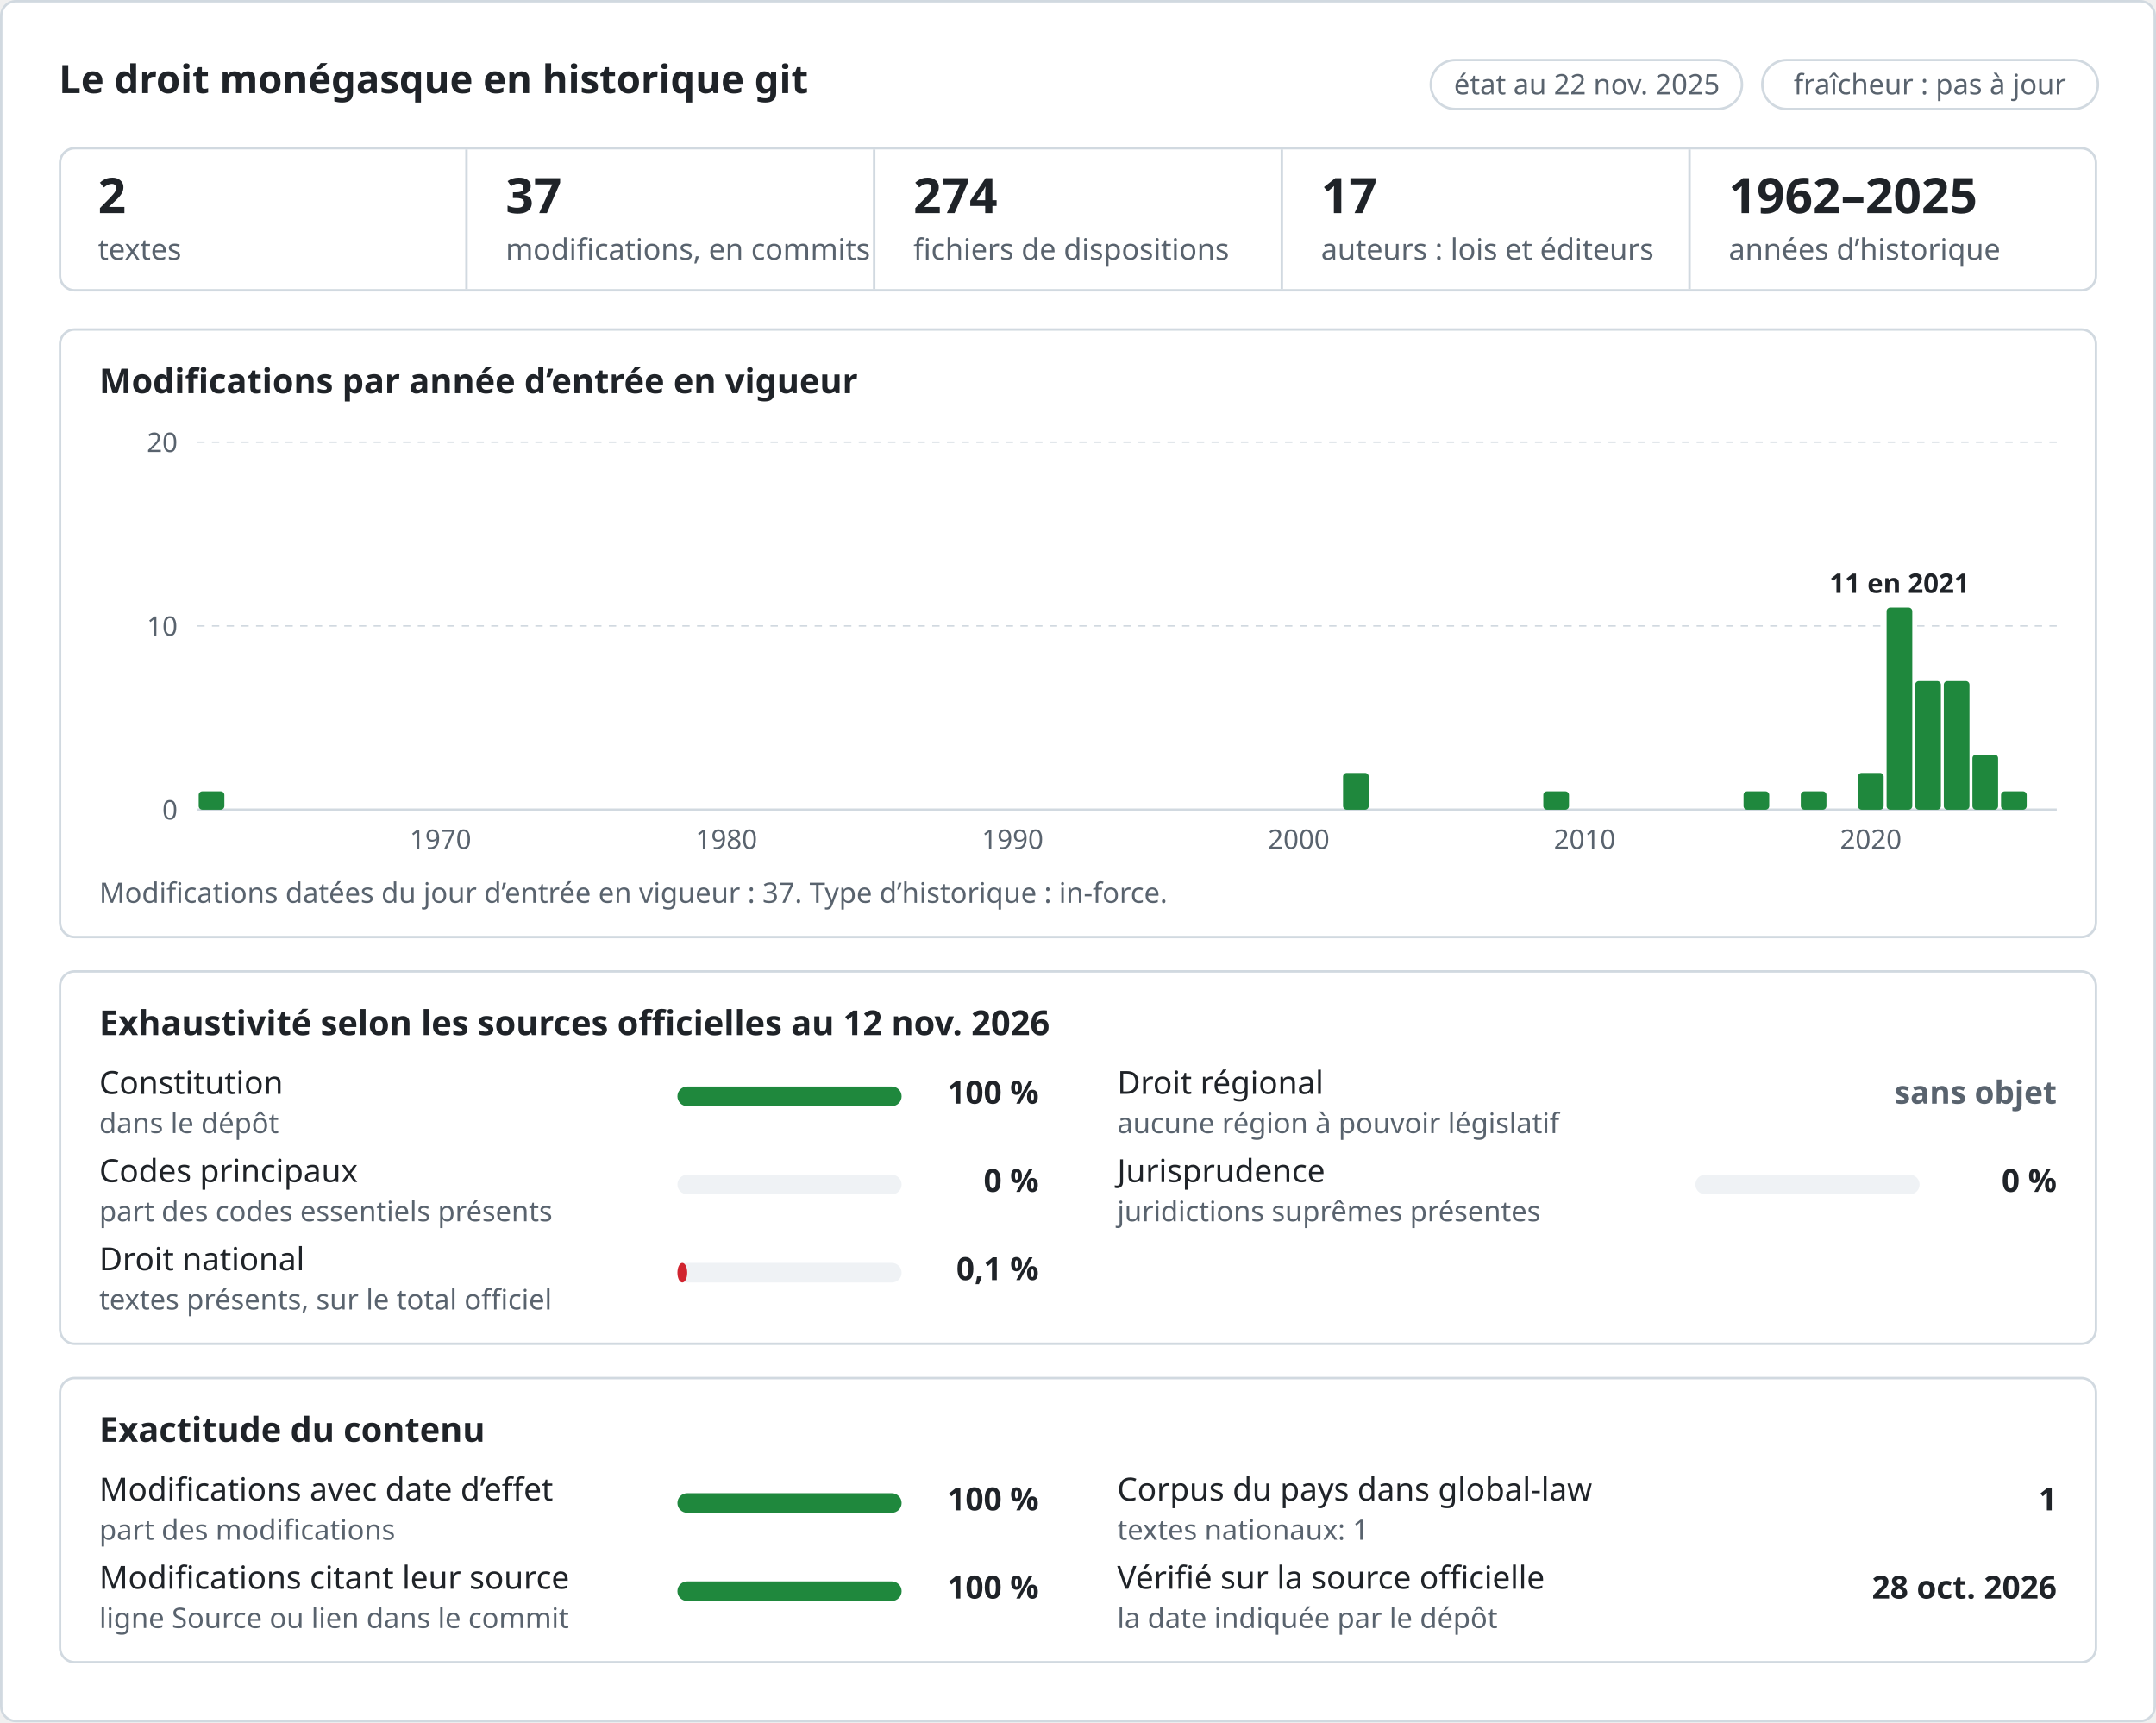
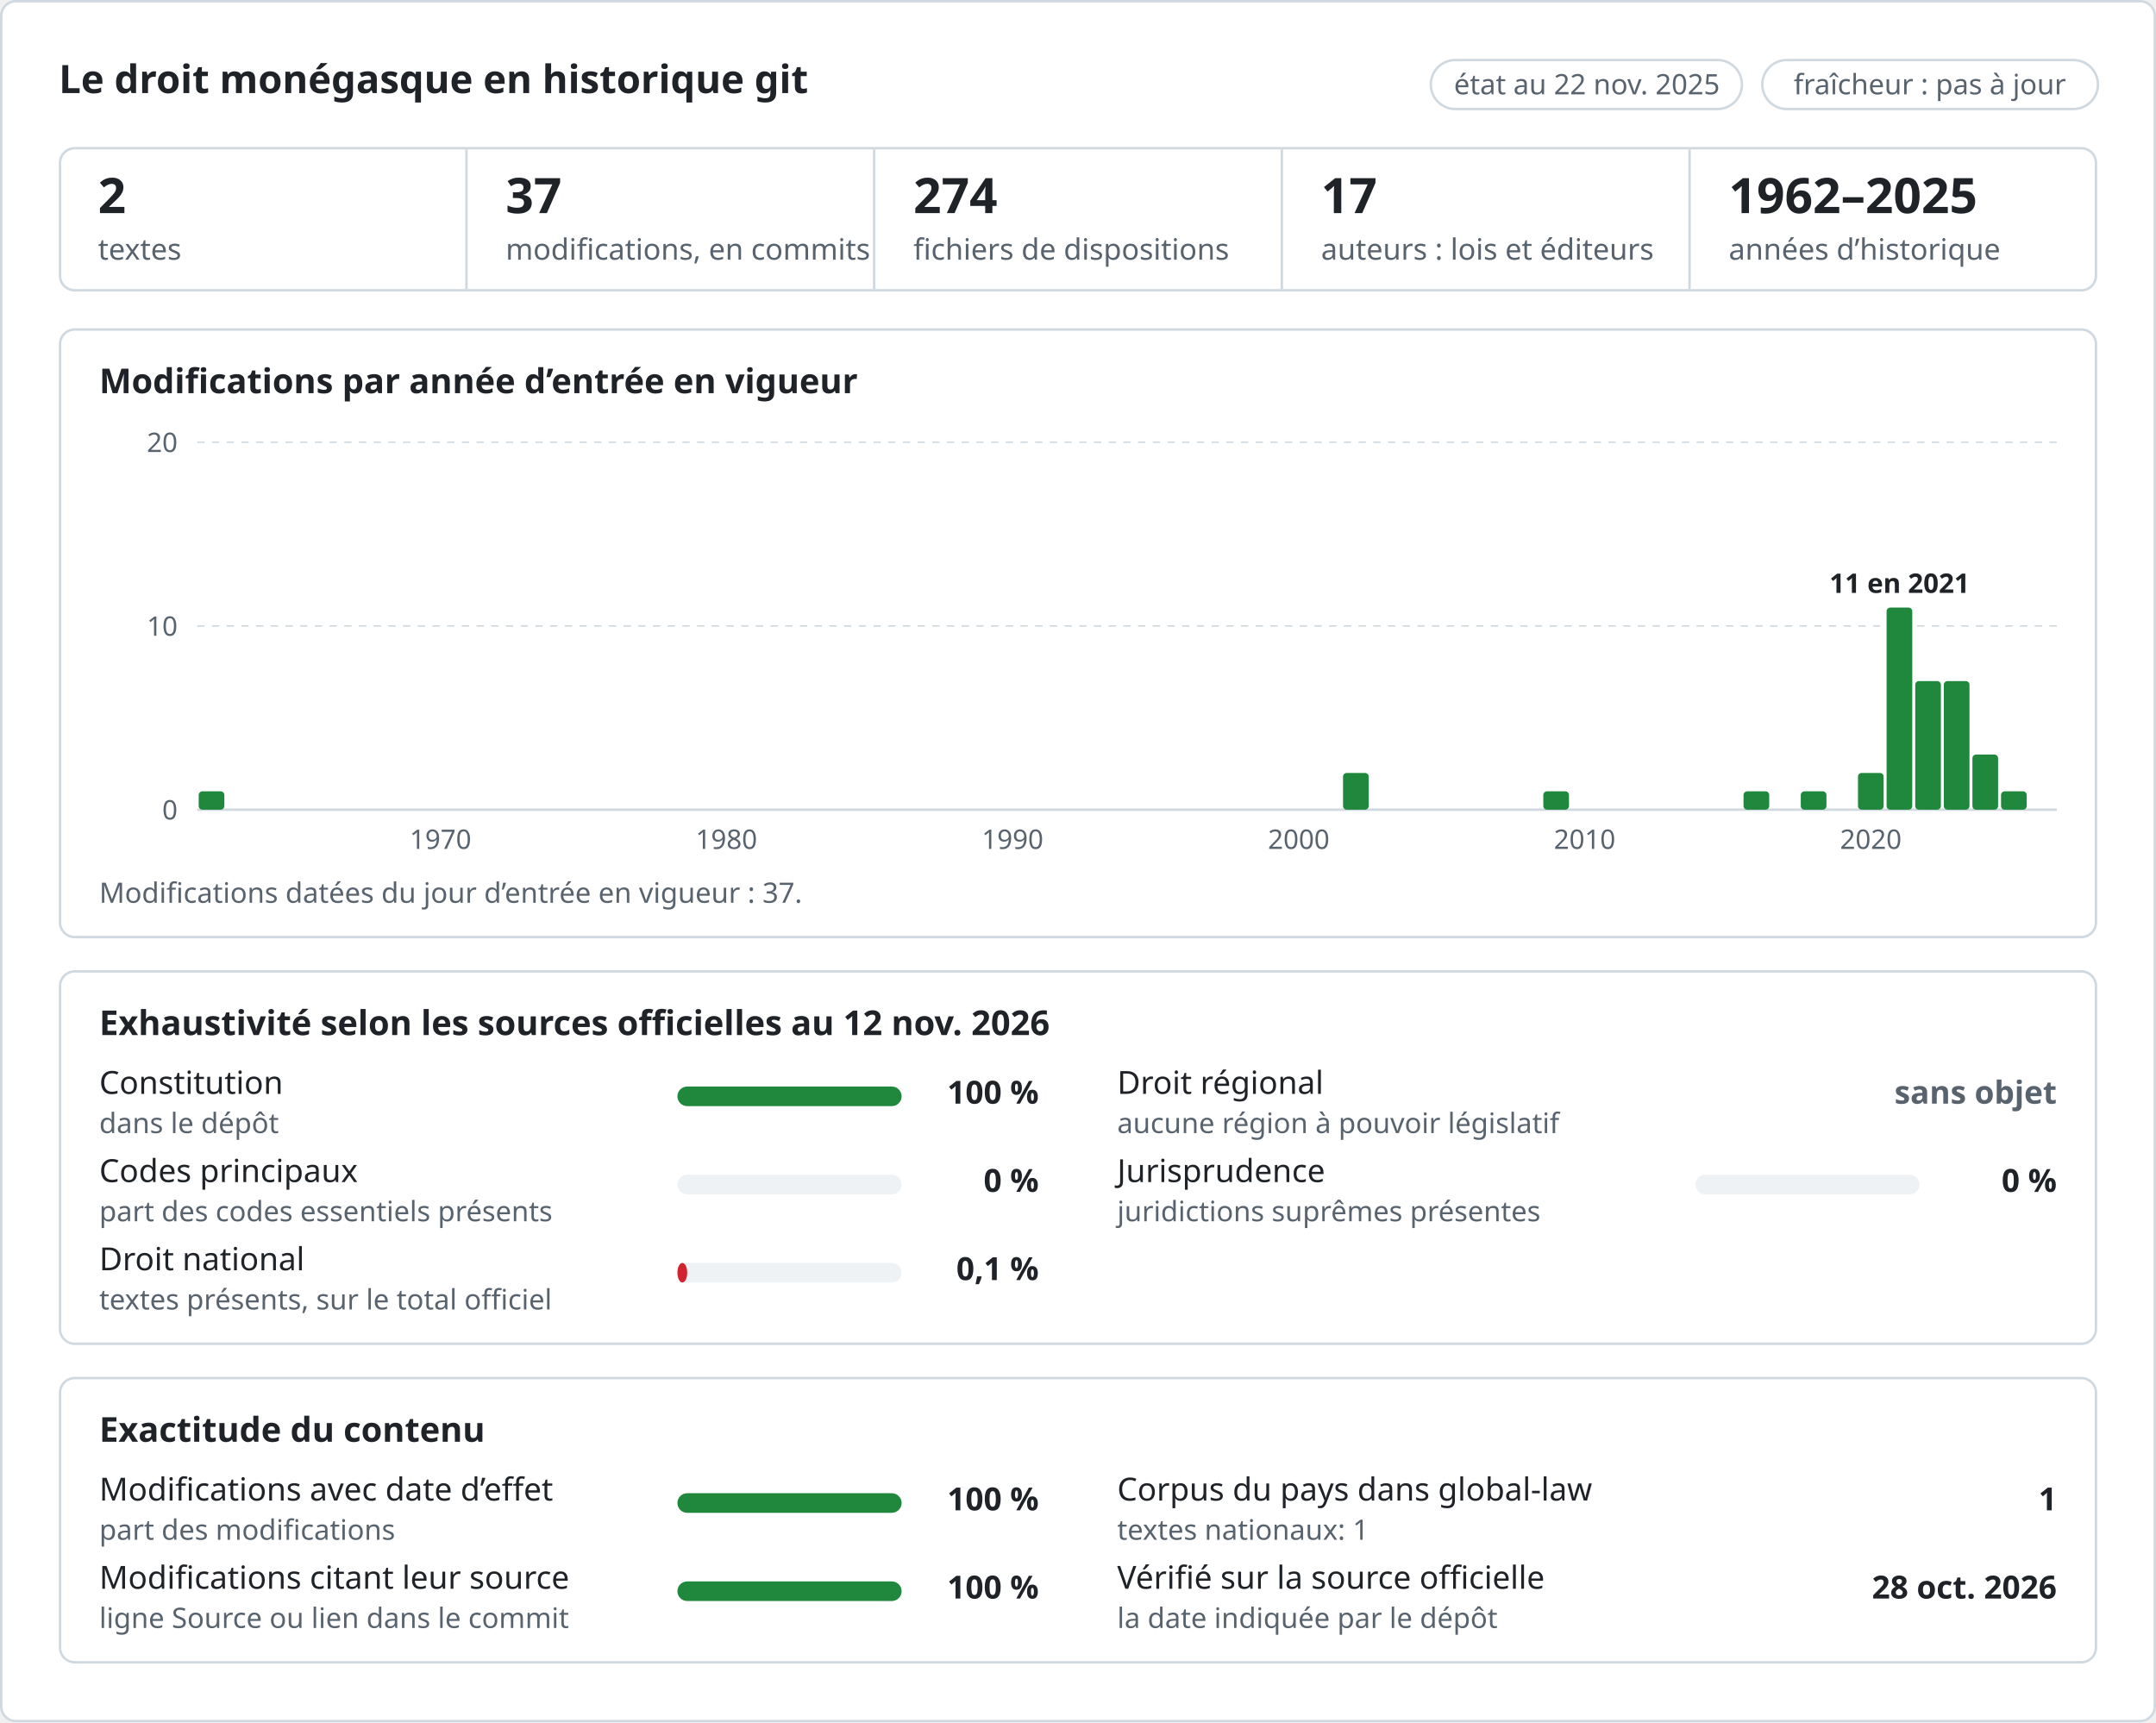
<svg xmlns="http://www.w3.org/2000/svg" width="880" height="703" viewBox="0 0 880 703" font-family="-apple-system,BlinkMacSystemFont,Segoe UI,Noto Sans,Helvetica,Arial,sans-serif">
  <rect x="0.5" y="0.5" width="879" height="702" rx="6" fill="#ffffff" stroke="#d1d9e0" />
  <text x="24" y="38" font-size="16" font-weight="600" fill="#1f2328">Le droit monégasque en historique git</text>
  <rect x="584.0" y="24.5" width="127" height="20" rx="10" fill="none" stroke="#d1d9e0" />
  <text x="647.7" y="38.5" font-size="11.5" font-weight="500" text-anchor="middle" fill="#59636e">état au 22 nov. 2025</text>
  <rect x="719.3" y="24.5" width="137" height="20" rx="10" fill="none" stroke="#d1d9e0" />
  <text x="787.7" y="38.5" font-size="11.5" font-weight="500" text-anchor="middle" fill="#59636e">fraîcheur : pas à jour</text>
  <rect x="24.5" y="60.5" width="831" height="58" rx="6" fill="#ffffff" stroke="#d1d9e0" />
  <text x="40.0" y="87" font-size="20" font-weight="600" fill="#1f2328">2</text>
  <text x="40.0" y="106" font-size="12" fill="#59636e">textes</text>
  <line x1="190.4" y1="61" x2="190.4" y2="118" stroke="#d1d9e0" />
  <text x="206.4" y="87" font-size="20" font-weight="600" fill="#1f2328">37</text>
  <text x="206.4" y="106" font-size="12" fill="#59636e">modifications, en commits</text>
  <line x1="356.8" y1="61" x2="356.8" y2="118" stroke="#d1d9e0" />
  <text x="372.8" y="87" font-size="20" font-weight="600" fill="#1f2328">274</text>
  <text x="372.8" y="106" font-size="12" fill="#59636e">fichiers de dispositions</text>
  <line x1="523.2" y1="61" x2="523.2" y2="118" stroke="#d1d9e0" />
  <text x="539.2" y="87" font-size="20" font-weight="600" fill="#1f2328">17</text>
  <text x="539.2" y="106" font-size="12" fill="#59636e">auteurs : lois et éditeurs</text>
  <line x1="689.6" y1="61" x2="689.6" y2="118" stroke="#d1d9e0" />
  <text x="705.6" y="87" font-size="20" font-weight="600" fill="#1f2328">1962–2025</text>
  <text x="705.6" y="106" font-size="12" fill="#59636e">années d’historique</text>
  <rect x="24.5" y="134.5" width="831" height="248" rx="6" fill="#ffffff" stroke="#d1d9e0" />
  <text x="40.5" y="160.5" font-size="14" font-weight="600" fill="#1f2328">Modifications par année d’entrée en vigueur</text>
  <line x1="80.5" y1="330.5" x2="839.5" y2="330.5" stroke="#d1d9e0" stroke-width="1" />
  <text x="72.5" y="334.5" font-size="11" text-anchor="end" fill="#59636e">0</text>
  <line x1="80.5" y1="255.5" x2="839.5" y2="255.5" stroke="#d1d9e0" stroke-width="0.6" stroke-dasharray="3 3" />
  <text x="72.5" y="259.5" font-size="11" text-anchor="end" fill="#59636e">10</text>
  <line x1="80.5" y1="180.5" x2="839.5" y2="180.5" stroke="#d1d9e0" stroke-width="0.6" stroke-dasharray="3 3" />
  <text x="72.5" y="184.5" font-size="11" text-anchor="end" fill="#59636e">20</text>
  <rect x="81.10" y="323.0" width="10.48" height="7.5" rx="1.5" fill="#1f883d" />
  <text x="179.8" y="346.5" font-size="11" text-anchor="middle" fill="#59636e">1970</text>
  <text x="296.5" y="346.5" font-size="11" text-anchor="middle" fill="#59636e">1980</text>
  <text x="413.3" y="346.5" font-size="11" text-anchor="middle" fill="#59636e">1990</text>
  <text x="530.1" y="346.5" font-size="11" text-anchor="middle" fill="#59636e">2000</text>
  <rect x="548.18" y="315.5" width="10.48" height="15.0" rx="1.5" fill="#1f883d" />
  <rect x="629.92" y="323.0" width="10.48" height="7.5" rx="1.5" fill="#1f883d" />
  <text x="646.8" y="346.5" font-size="11" text-anchor="middle" fill="#59636e">2010</text>
  <rect x="711.65" y="323.0" width="10.48" height="7.5" rx="1.5" fill="#1f883d" />
  <rect x="735.01" y="323.0" width="10.48" height="7.5" rx="1.5" fill="#1f883d" />
  <rect x="758.36" y="315.5" width="10.48" height="15.0" rx="1.5" fill="#1f883d" />
  <text x="763.6" y="346.5" font-size="11" text-anchor="middle" fill="#59636e">2020</text>
  <rect x="770.04" y="248.0" width="10.48" height="82.5" rx="1.5" fill="#1f883d" />
  <text x="775.3" y="242.0" font-size="11" font-weight="600" text-anchor="middle" fill="#1f2328">11 en 2021</text>
  <rect x="781.72" y="278.0" width="10.48" height="52.5" rx="1.5" fill="#1f883d" />
  <rect x="793.39" y="278.0" width="10.48" height="52.5" rx="1.5" fill="#1f883d" />
  <rect x="805.07" y="308.0" width="10.48" height="22.5" rx="1.5" fill="#1f883d" />
  <rect x="816.75" y="323.0" width="10.48" height="7.5" rx="1.5" fill="#1f883d" />
-   <text x="40.5" y="368.5" font-size="11.5" fill="#59636e">Modifications datées du jour d’entrée en vigueur : 37. Type d’historique : in-force.</text>
+   <text x="40.5" y="368.5" font-size="11.5" fill="#59636e">Modifications datées du jour d’entrée en vigueur : 37.</text>
  <rect x="24.5" y="396.5" width="831" height="152" rx="6" fill="#ffffff" stroke="#d1d9e0" />
  <text x="40.5" y="422.5" font-size="14" font-weight="600" fill="#1f2328">Exhaustivité selon les sources officielles au 12 nov. 2026</text>
  <text x="40.5" y="446.5" font-size="13" fill="#1f2328">Constitution</text>
  <text x="40.5" y="462.5" font-size="11.5" fill="#59636e">dans le dépôt</text>
  <g>
    <rect x="276.5" y="443.5" width="91.5" height="8" rx="4" fill="#eff2f5" />
    <rect x="276.5" y="443.5" width="91.5" height="8" rx="4" fill="#1f883d" />
  </g>
  <text x="424.0" y="450.5" font-size="13" font-weight="600" text-anchor="end" fill="#1f2328">100 %</text>
  <text x="40.5" y="482.5" font-size="13" fill="#1f2328">Codes principaux</text>
  <text x="40.5" y="498.5" font-size="11.5" fill="#59636e">part des codes essentiels présents</text>
  <g>
    <rect x="276.5" y="479.5" width="91.5" height="8" rx="4" fill="#eff2f5" />
  </g>
  <text x="424.0" y="486.5" font-size="13" font-weight="600" text-anchor="end" fill="#1f2328">0 %</text>
  <text x="40.5" y="518.5" font-size="13" fill="#1f2328">Droit national</text>
  <text x="40.5" y="534.5" font-size="11.5" fill="#59636e">textes présents, sur le total officiel</text>
  <g>
    <rect x="276.5" y="515.5" width="91.5" height="8" rx="4" fill="#eff2f5" />
    <rect x="276.5" y="515.5" width="4.0" height="8" rx="4" fill="#d1242f" />
  </g>
  <text x="424.0" y="522.5" font-size="13" font-weight="600" text-anchor="end" fill="#1f2328">0,1 %</text>
  <text x="456.0" y="446.5" font-size="13" fill="#1f2328">Droit régional</text>
  <text x="456.0" y="462.5" font-size="11.5" fill="#59636e">aucune région à pouvoir législatif</text>
  <text x="839.5" y="450.5" font-size="13" font-weight="600" text-anchor="end" fill="#59636e">sans objet</text>
  <text x="456.0" y="482.5" font-size="13" fill="#1f2328">Jurisprudence</text>
  <text x="456.0" y="498.5" font-size="11.5" fill="#59636e">juridictions suprêmes présentes</text>
  <g>
    <rect x="692.0" y="479.5" width="91.5" height="8" rx="4" fill="#eff2f5" />
  </g>
  <text x="839.5" y="486.5" font-size="13" font-weight="600" text-anchor="end" fill="#1f2328">0 %</text>
  <rect x="24.5" y="562.5" width="831" height="116" rx="6" fill="#ffffff" stroke="#d1d9e0" />
  <text x="40.5" y="588.5" font-size="14" font-weight="600" fill="#1f2328">Exactitude du contenu</text>
  <text x="40.5" y="612.5" font-size="13" fill="#1f2328">Modifications avec date d’effet</text>
  <text x="40.5" y="628.5" font-size="11.5" fill="#59636e">part des modifications</text>
  <g>
    <rect x="276.5" y="609.5" width="91.5" height="8" rx="4" fill="#eff2f5" />
    <rect x="276.5" y="609.5" width="91.5" height="8" rx="4" fill="#1f883d" />
  </g>
  <text x="424.0" y="616.5" font-size="13" font-weight="600" text-anchor="end" fill="#1f2328">100 %</text>
  <text x="40.5" y="648.5" font-size="13" fill="#1f2328">Modifications citant leur source</text>
  <text x="40.5" y="664.5" font-size="11.5" fill="#59636e">ligne Source ou lien dans le commit</text>
  <g>
    <rect x="276.5" y="645.5" width="91.5" height="8" rx="4" fill="#eff2f5" />
    <rect x="276.5" y="645.5" width="91.5" height="8" rx="4" fill="#1f883d" />
  </g>
  <text x="424.0" y="652.5" font-size="13" font-weight="600" text-anchor="end" fill="#1f2328">100 %</text>
  <text x="456.0" y="612.5" font-size="13" fill="#1f2328">Corpus du pays dans global-law</text>
  <text x="456.0" y="628.5" font-size="11.5" fill="#59636e">textes nationaux: 1</text>
  <text x="839.5" y="616.5" font-size="13" font-weight="600" text-anchor="end" fill="#1f2328">1</text>
  <text x="456.0" y="648.5" font-size="13" fill="#1f2328">Vérifié sur la source officielle</text>
  <text x="456.0" y="664.5" font-size="11.5" fill="#59636e">la date indiquée par le dépôt</text>
  <text x="839.5" y="652.5" font-size="13" font-weight="600" text-anchor="end" fill="#1f2328">28 oct. 2026</text>
</svg>
